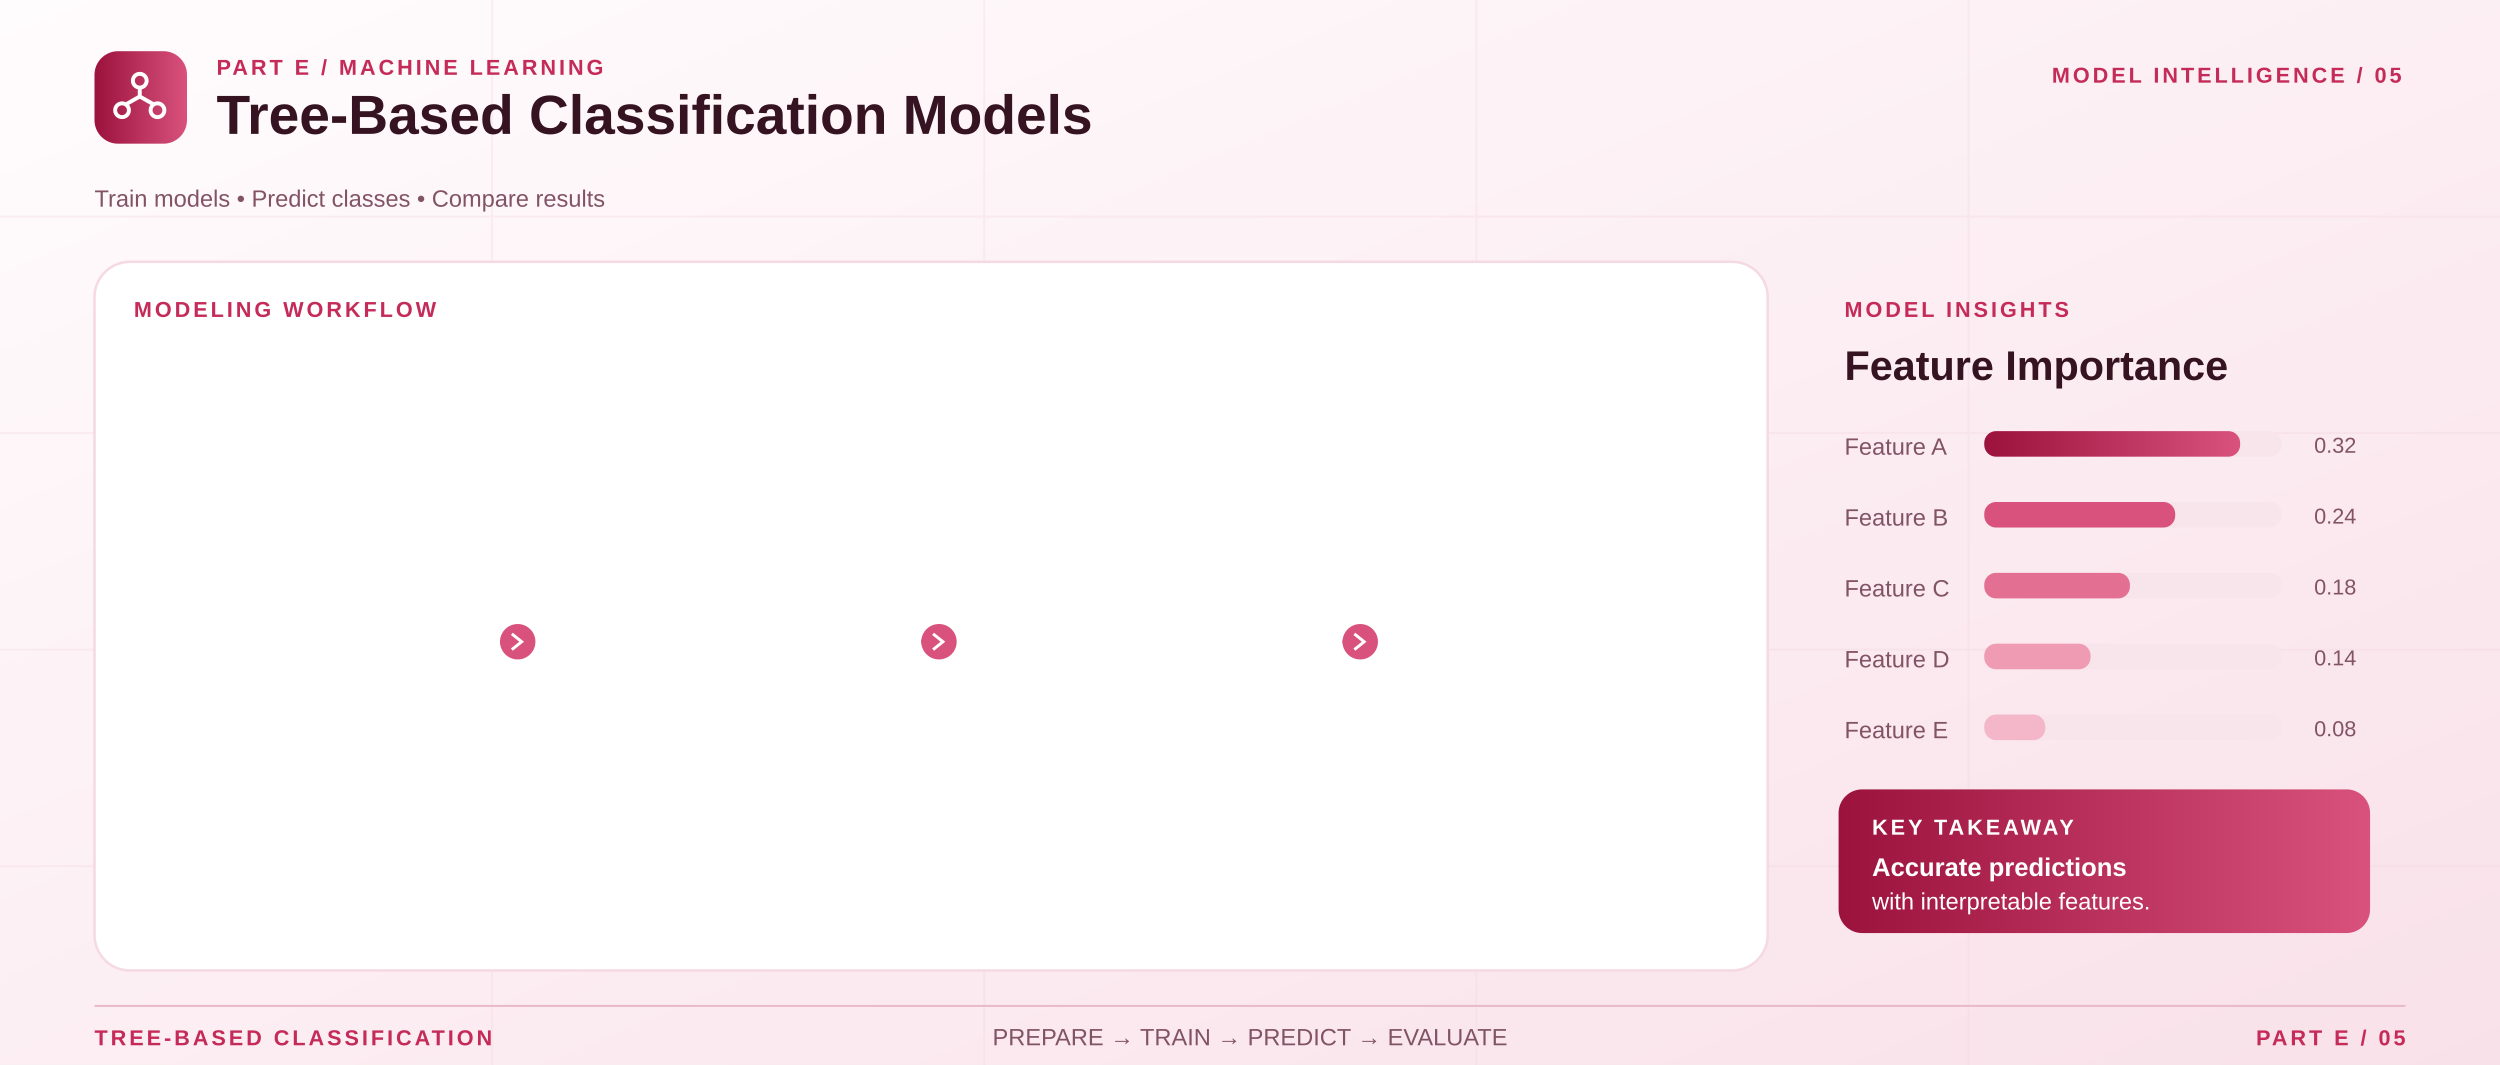
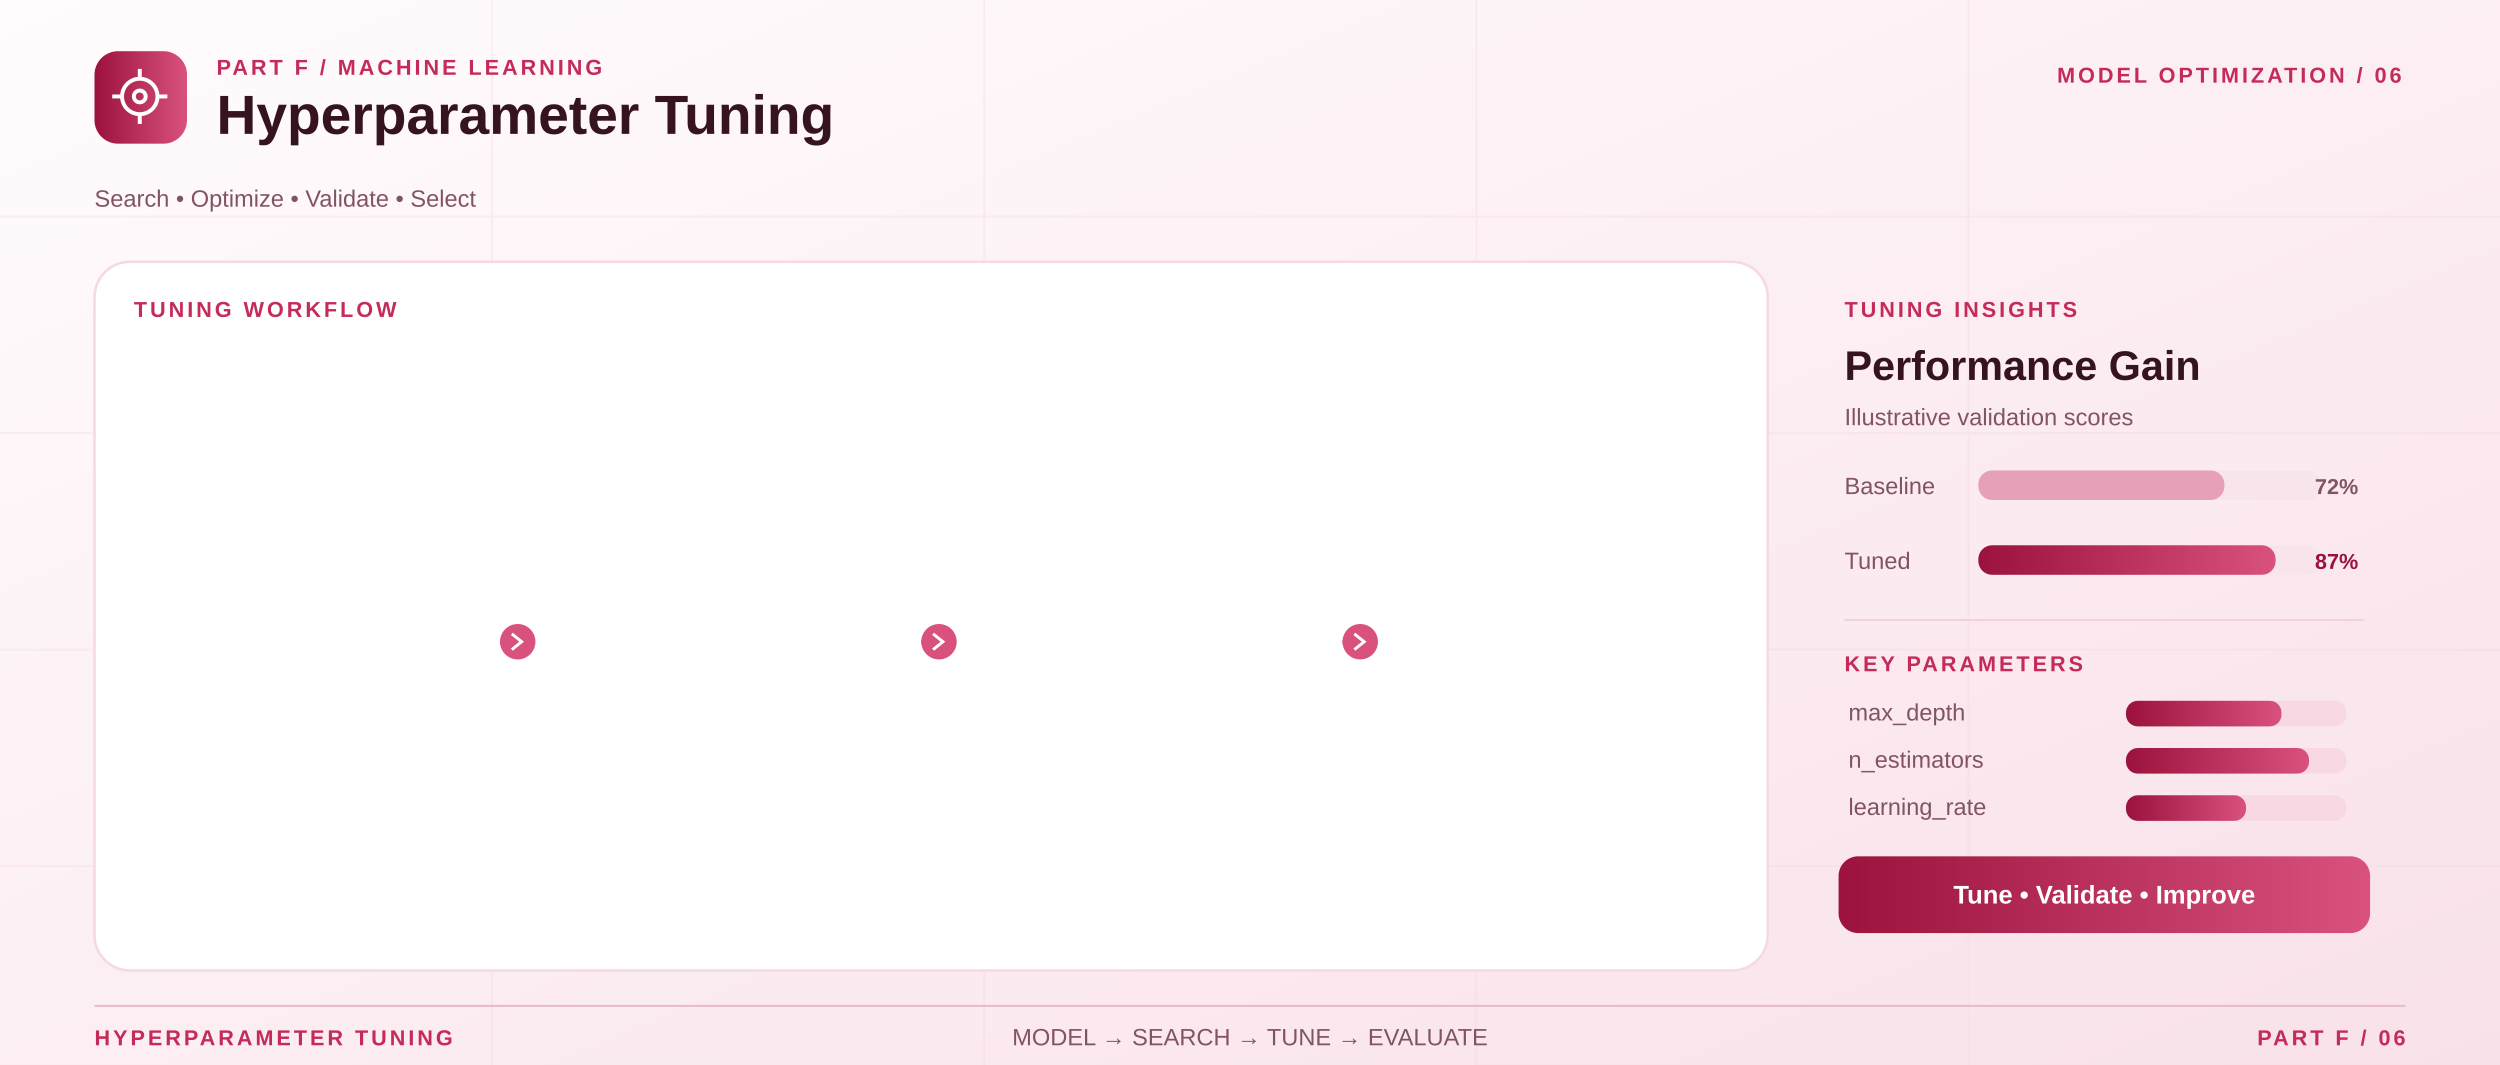
<svg xmlns="http://www.w3.org/2000/svg" width="1270" height="541" viewBox="0 0 1270 541">
  <defs>
    <linearGradient id="bg" x2="1" y2="1">
-       <stop stop-color="#FFFCFD" />
+       <stop offset="0" stop-color="#FFFCFD" />
      <stop offset="1" stop-color="#F9E1E9" />
    </linearGradient>
    <linearGradient id="rose">
-       <stop stop-color="#9B123C" />
+       <stop offset="0" stop-color="#9B123C" />
      <stop offset="1" stop-color="#D8527D" />
    </linearGradient>
    <style>
      text{font-family:Arial,Helvetica,sans-serif}
      .title{font-size:28px;font-weight:700;fill:#351321}
      .head{font-size:15px;font-weight:700;fill:#351321}
      .label{font-size:11px;font-weight:700;letter-spacing:1.5px;fill:#C52B59}
      .body{font-size:12px;fill:#815365}
      .panel{fill:#fff;stroke:#F5D9E3;stroke-width:1.3}
      .card{opacity:0;animation:appear .8s ease-out forwards}
-       .c1{animation-delay:.1s}.c2{animation-delay:.25s}
-       .c3{animation-delay:.4s}.c4{animation-delay:.55s}
-       .arrow{animation:arrowPulse 1.8s ease-in-out infinite}
-       .flow{fill:none;stroke:#D8527D;stroke-width:2;stroke-dasharray:4 5;animation:dash 3s linear infinite}
-       .dot{animation:dotPulse 2s ease-in-out infinite;transform-box:fill-box;transform-origin:center}
-       .d2{animation-delay:.25s}.d3{animation-delay:.5s}.d4{animation-delay:.75s}
-       .bar{transform-box:fill-box;transform-origin:left center;animation:grow 1.2s ease-out both}
-       .b2{animation-delay:.2s}.b3{animation-delay:.4s}.b4{animation-delay:.6s}
-       .float{animation:float 3.5s ease-in-out infinite}
-       @keyframes appear{from{opacity:0;transform:translateY(8px)}to{opacity:1;transform:translateY(0)}}
-       @keyframes dash{to{stroke-dashoffset:-36}}
-       @keyframes arrowPulse{0%,100%{opacity:.7}50%{opacity:1}}
-       @keyframes dotPulse{0%,100%{opacity:1}50%{opacity:.4}}
+       .c1{animation-delay:.1s}
+       .c2{animation-delay:.3s}
+       .c3{animation-delay:.5s}
+       .c4{animation-delay:.7s}
+       .flow{fill:none;stroke:#D8527D;stroke-width:2;stroke-dasharray:5 5;animation:dash 2s linear infinite}
+       .pulse{animation:pulse 2.2s ease-in-out infinite}
+       .bar{transform-box:fill-box;transform-origin:left center;animation:grow 1.5s ease-out both}
+       .b2{animation-delay:.25s}
+       .b3{animation-delay:.5s}
+       .b4{animation-delay:.75s}
+       .float{animation:float 3s ease-in-out infinite}
+       @keyframes appear{
+         from{opacity:0;transform:translateY(10px)}
+         to{opacity:1;transform:translateY(0)}
+       }
+       @keyframes dash{to{stroke-dashoffset:-40}}
+       @keyframes pulse{0%,100%{opacity:1}50%{opacity:.5}}
      @keyframes grow{from{transform:scaleX(0)}to{transform:scaleX(1)}}
      @keyframes float{0%,100%{transform:translateY(0)}50%{transform:translateY(-3px)}}
    </style>
  </defs>
  <rect width="1270" height="541" fill="url(#bg)" />
  <g opacity=".3" stroke="#F0D1DC">
    <path d="M0 110H1270M0 220H1270M0 330H1270M0 440H1270" />
    <path d="M250 0V541M500 0V541M750 0V541M1000 0V541" />
  </g>
  <rect x="48" y="26" width="47" height="47" rx="12" fill="url(#rose)" />
  <g transform="translate(71 49)" stroke="#fff" fill="none" stroke-width="2">
-     <circle cy="-8" r="3.5" />
-     <circle cx="-9" cy="7" r="3.5" />
-     <circle cx="9" cy="7" r="3.5" />
-     <path d="M0 -4V0L-7 4M0 0L7 4" />
-   </g>
-   <text x="110" y="38" class="label">PART E / MACHINE LEARNING</text>
-   <text x="110" y="68" class="title">Tree-Based Classification Models</text>
-   <text x="48" y="105" class="body">Train models • Predict classes • Compare results</text>
-   <text x="1220" y="42" text-anchor="end" class="label">MODEL INTELLIGENCE / 05</text>
+     <circle r="9" />
+     <path d="M0 -14V-9M0 9V14M-14 0H-9M9 0H14" />
+     <circle r="3" />
+   </g>
+   <text x="110" y="38" class="label">PART F / MACHINE LEARNING</text>
+   <text x="110" y="68" class="title">Hyperparameter Tuning</text>
+   <text x="48" y="105" class="body">Search • Optimize • Validate • Select</text>
+   <text x="1220" y="42" text-anchor="end" class="label">MODEL OPTIMIZATION / 06</text>
  <rect x="48" y="133" width="850" height="360" rx="18" class="panel" />
-   <text x="68" y="161" class="label">MODELING WORKFLOW</text>
+   <text x="68" y="161" class="label">TUNING WORKFLOW</text>
  <g class="card c1">
    <rect x="62" y="180" width="190" height="294" rx="13" fill="#FFF8FA" stroke="#F5D9E3" />
    <circle cx="85" cy="207" r="14" fill="#F8D8E3" />
    <g transform="translate(85 207)" stroke="#9B123C" fill="none" stroke-width="1.7">
-       <ellipse rx="7" ry="3" cy="-5" />
-       <path d="M-7 -5V5C-7 9 7 9 7 5V-5M-7 0C-7 4 7 4 7 0" />
-     </g>
-     <text x="107" y="203" class="label">01 / INPUT</text>
-     <text x="78" y="239" class="head">Prepared Dataset</text>
-     <rect x="77" y="257" width="160" height="102" rx="7" fill="#FCECF1" />
-     <rect x="77" y="257" width="160" height="23" rx="7" fill="#F7D5E1" />
-     <path d="M77 280H237M77 305H237M77 330H237M130 257V359M184 257V359" stroke="#EEC2D1" />
-     <g font-size="9" fill="#8F193C" font-weight="700">
-       <text x="83" y="272">Feature A</text>
-       <text x="136" y="272">Feature B</text>
-       <text x="190" y="272">Target</text>
-     </g>
-     <g fill="#E9A8BD">
-       <rect x="84" y="288" width="35" height="7" rx="3" />
-       <rect x="137" y="288" width="35" height="7" rx="3" />
-       <rect x="84" y="313" width="35" height="7" rx="3" />
-       <rect x="137" y="313" width="35" height="7" rx="3" />
-       <rect x="84" y="338" width="35" height="7" rx="3" />
-       <rect x="137" y="338" width="35" height="7" rx="3" />
-     </g>
-     <g fill="#B62250">
-       <circle cx="210" cy="292" r="5" />
-       <circle cx="210" cy="317" r="5" />
-       <circle cx="210" cy="342" r="5" />
-     </g>
-     <text x="78" y="392" class="body">Clean features</text>
-     <text x="78" y="411" class="body">and target labels</text>
+       <rect x="-7" y="-7" width="14" height="14" rx="3" />
+       <path d="M-3 -3H3M-3 1H3" />
+     </g>
+     <text x="107" y="203" class="label">01 / MODEL</text>
+     <text x="78" y="239" class="head">Choose Model</text>
+     <rect x="77" y="257" width="160" height="52" rx="8" fill="#FCECF1" />
+     <g transform="translate(98 283)" stroke="#9B123C" fill="none" stroke-width="1.7">
+       <circle cy="-7" r="3" />
+       <circle cx="-7" cy="6" r="3" />
+       <circle cx="7" cy="6" r="3" />
+       <path d="M0 -4V0L-7 3M0 0L7 3" />
+     </g>
+     <text x="117" y="280" font-size="12" font-weight="700" fill="#351321">Decision Tree</text>
+     <text x="117" y="295" class="body">Base estimator</text>
+     <rect x="77" y="317" width="160" height="52" rx="8" fill="#FCECF1" />
+     <g transform="translate(98 343)" stroke="#9B123C" fill="none" stroke-width="1.7">
+       <path d="M-9 7L-6 -7L-2 7M1 7L4 -6L8 7M-11 9H10" />
+     </g>
+     <text x="117" y="340" font-size="12" font-weight="700" fill="#351321">Random Forest</text>
+     <text x="117" y="355" class="body">Ensemble model</text>
+     <text x="78" y="401" class="body">Define parameters</text>
+     <text x="78" y="419" class="body">to improve results</text>
    <rect x="78" y="436" width="117" height="23" rx="11" fill="#F8DDE7" />
-     <text x="136" y="451" text-anchor="middle" font-size="10" font-weight="700" fill="#9B123C">TRAIN / TEST SPLIT</text>
+     <text x="136" y="451" text-anchor="middle" font-size="10" font-weight="700" fill="#9B123C">MODEL SETUP</text>
  </g>
  <path d="M254 326H271" class="flow" />
-   <circle cx="263" cy="326" r="9" fill="#D8527D" class="arrow" />
+   <circle cx="263" cy="326" r="9" fill="#D8527D" class="pulse" />
  <path d="M260 322L265 326L260 330" fill="none" stroke="#fff" stroke-width="1.5" />
  <g class="card c2">
    <rect x="276" y="180" width="190" height="294" rx="13" fill="#FFF8FA" stroke="#F5D9E3" />
    <circle cx="299" cy="207" r="14" fill="#F8D8E3" />
    <g transform="translate(299 207)" stroke="#9B123C" fill="none" stroke-width="1.7">
-       <circle cy="-6" r="3" />
-       <circle cx="-7" cy="6" r="3" />
-       <circle cx="7" cy="6" r="3" />
-       <path d="M0 -3V0L-7 3M0 0L7 3" />
-     </g>
-     <text x="321" y="203" class="label">02 / TRAIN</text>
-     <text x="292" y="239" class="head">Tree-Based Models</text>
-     <rect x="291" y="257" width="160" height="48" rx="8" fill="#FCECF1" />
-     <g transform="translate(311 279)" stroke="#9B123C" fill="none" stroke-width="1.7">
-       <circle cy="-7" r="3" />
-       <circle cx="-7" cy="7" r="3" />
-       <circle cx="7" cy="7" r="3" />
-       <path d="M0 -4V0L-7 4M0 0L7 4" />
-     </g>
-     <text x="331" y="276" font-size="12" font-weight="700" fill="#351321">Decision Tree</text>
-     <text x="331" y="291" class="body">Single tree</text>
-     <rect x="291" y="313" width="160" height="48" rx="8" fill="#FCECF1" />
-     <g transform="translate(311 337)" stroke="#9B123C" fill="none" stroke-width="1.6">
-       <path d="M-9 7L-6 -7L-2 7M1 7L4 -6L8 7M-11 9H10" />
-     </g>
-     <text x="331" y="332" font-size="12" font-weight="700" fill="#351321">Random Forest</text>
-     <text x="331" y="347" class="body">Multiple trees</text>
-     <rect x="291" y="369" width="160" height="48" rx="8" fill="#FCECF1" />
-     <g transform="translate(311 393)" stroke="#9B123C" fill="none" stroke-width="1.6">
-       <rect x="-8" y="-7" width="16" height="13" rx="2" />
-       <path d="M-5 -10H11V2M-11 -2H5V10" />
-     </g>
-     <text x="331" y="388" font-size="12" font-weight="700" fill="#351321">Gradient Boosting</text>
-     <text x="331" y="403" class="body">Sequential learning</text>
-     <text x="292" y="444" class="body">Train and compare</text>
+       <circle r="7" />
+       <path d="M5 5L10 10M-3 0H3M0 -3V3" />
+     </g>
+     <text x="321" y="203" class="label">02 / SEARCH</text>
+     <text x="292" y="239" class="head">Search Methods</text>
+     <rect x="291" y="257" width="160" height="68" rx="8" fill="#FCECF1" />
+     <g transform="translate(307 273)" stroke="#9B123C" fill="none" stroke-width="1.5">
+       <rect width="16" height="16" rx="2" />
+       <path d="M5 0V16M11 0V16M0 5H16M0 11H16" />
+     </g>
+     <text x="333" y="275" font-size="12" font-weight="700" fill="#351321">Grid Search</text>
+     <text x="303" y="296" class="body">Tests combinations</text>
+     <text x="303" y="311" class="body">systematically</text>
+     <rect x="291" y="334" width="160" height="68" rx="8" fill="#FCECF1" />
+     <g transform="translate(315 351)" stroke="#9B123C" fill="none" stroke-width="1.6">
+       <circle cx="-5" cy="-4" r="3" />
+       <circle cx="6" cy="-6" r="3" />
+       <circle cx="2" cy="6" r="3" />
+       <circle cx="-8" cy="8" r="2" />
+     </g>
+     <text x="333" y="352" font-size="12" font-weight="700" fill="#351321">Random Search</text>
+     <text x="303" y="374" class="body">Samples parameter</text>
+     <text x="303" y="389" class="body">combinations</text>
+     <text x="292" y="444" class="body">Compare search results</text>
  </g>
  <path d="M468 326H485" class="flow" />
-   <circle cx="477" cy="326" r="9" fill="#D8527D" class="arrow" />
+   <circle cx="477" cy="326" r="9" fill="#D8527D" class="pulse" />
  <path d="M474 322L479 326L474 330" fill="none" stroke="#fff" stroke-width="1.5" />
  <g class="card c3">
    <rect x="490" y="180" width="190" height="294" rx="13" fill="#FFF8FA" stroke="#F5D9E3" />
    <circle cx="513" cy="207" r="14" fill="#F8D8E3" />
-     <g transform="translate(513 207)" stroke="#9B123C" fill="none" stroke-width="1.8">
-       <path d="M-8 7L-2 1L2 4L8 -6M3 -6H8V-1" />
-     </g>
-     <text x="535" y="203" class="label">03 / PREDICT</text>
-     <text x="506" y="239" class="head">Class Prediction</text>
+     <g transform="translate(513 207)" stroke="#9B123C" fill="none" stroke-width="1.7">
+       <path d="M-8 -6H8M-8 0H8M-8 6H8" />
+       <circle cx="-2" cy="-6" r="2.5" fill="#fff" />
+       <circle cx="4" cy="0" r="2.5" fill="#fff" />
+       <circle cx="-4" cy="6" r="2.5" fill="#fff" />
+     </g>
+     <text x="535" y="203" class="label">03 / TUNE</text>
+     <text x="506" y="239" class="head">Adjust Parameters</text>
    <rect x="505" y="257" width="160" height="140" rx="9" fill="#FFF1F6" stroke="#F3D3DE" />
-     <path d="M517 331C540 316 550 353 574 326S618 308 649 329" stroke="#D8527D" stroke-width="1.5" stroke-dasharray="4 4" fill="none" class="flow" />
-     <g fill="#B62250">
-       <circle cx="523" cy="281" r="4" class="dot" />
-       <circle cx="541" cy="295" r="4" class="dot d2" />
-       <circle cx="558" cy="278" r="4" class="dot d3" />
-       <circle cx="571" cy="301" r="4" class="dot d4" />
-       <circle cx="590" cy="285" r="4" class="dot" />
-       <circle cx="610" cy="300" r="4" class="dot d2" />
-       <circle cx="527" cy="350" r="4" class="dot d3" />
-       <circle cx="552" cy="365" r="4" class="dot d4" />
-     </g>
-     <g fill="#F18AAA">
-       <circle cx="591" cy="350" r="4" class="dot d2" />
-       <circle cx="613" cy="365" r="4" class="dot d3" />
-       <circle cx="640" cy="348" r="4" class="dot d4" />
-       <circle cx="650" cy="370" r="4" class="dot" />
-       <circle cx="627" cy="332" r="4" class="dot d2" />
-       <circle cx="643" cy="282" r="4" class="dot d3" />
-     </g>
-     <circle cx="522" cy="424" r="5" fill="#B62250" />
-     <text x="534" y="428" class="body">Class 0 / Class 1</text>
-     <text x="506" y="454" class="body">Predict unseen data</text>
+     <text x="518" y="279" font-size="12" font-weight="700" fill="#351321">max_depth</text>
+     <path d="M519 291H649" stroke="#F1C6D5" stroke-width="5" stroke-linecap="round" />
+     <path d="M519 291H595" stroke="url(#rose)" stroke-width="5" stroke-linecap="round" class="bar" />
+     <circle cx="595" cy="291" r="6" fill="#B62250" class="pulse" />
+     <text x="518" y="316" font-size="12" font-weight="700" fill="#351321">n_estimators</text>
+     <path d="M519 328H649" stroke="#F1C6D5" stroke-width="5" stroke-linecap="round" />
+     <path d="M519 328H620" stroke="url(#rose)" stroke-width="5" stroke-linecap="round" class="bar b2" />
+     <circle cx="620" cy="328" r="6" fill="#B62250" class="pulse" />
+     <text x="518" y="353" font-size="12" font-weight="700" fill="#351321">learning_rate</text>
+     <path d="M519 365H649" stroke="#F1C6D5" stroke-width="5" stroke-linecap="round" />
+     <path d="M519 365H575" stroke="url(#rose)" stroke-width="5" stroke-linecap="round" class="bar b3" />
+     <circle cx="575" cy="365" r="6" fill="#B62250" class="pulse" />
+     <text x="506" y="427" class="body">Optimize settings</text>
+     <text x="506" y="447" class="body">Cross-validation</text>
  </g>
  <path d="M682 326H699" class="flow" />
-   <circle cx="691" cy="326" r="9" fill="#D8527D" class="arrow" />
+   <circle cx="691" cy="326" r="9" fill="#D8527D" class="pulse" />
  <path d="M688 322L693 326L688 330" fill="none" stroke="#fff" stroke-width="1.5" />
  <g class="card c4">
    <rect x="704" y="180" width="180" height="294" rx="13" fill="#FFF8FA" stroke="#F5D9E3" />
    <circle cx="727" cy="207" r="14" fill="#F8D8E3" />
    <g transform="translate(727 207)" stroke="#9B123C" fill="none" stroke-width="1.8">
-       <path d="M-8 7V-2H-3V7M-1 7V-8H4V7M6 7V1H10V7M-10 9H12" />
-     </g>
-     <text x="749" y="203" class="label">04 / SCORE</text>
-     <text x="720" y="239" class="head">Model Evaluation</text>
-     <g font-size="11" fill="#815365">
-       <text x="721" y="271">Accuracy</text>
-       <text x="866" y="271" text-anchor="end" fill="#9B123C">92%</text>
-       <rect x="721" y="278" width="145" height="7" rx="3" fill="#F5D9E3" />
-       <rect x="721" y="278" width="133" height="7" rx="3" fill="url(#rose)" class="bar" />
-       <text x="721" y="308">Precision</text>
-       <text x="866" y="308" text-anchor="end" fill="#9B123C">89%</text>
-       <rect x="721" y="315" width="145" height="7" rx="3" fill="#F5D9E3" />
-       <rect x="721" y="315" width="129" height="7" rx="3" fill="url(#rose)" class="bar b2" />
-       <text x="721" y="345">Recall</text>
-       <text x="866" y="345" text-anchor="end" fill="#9B123C">87%</text>
-       <rect x="721" y="352" width="145" height="7" rx="3" fill="#F5D9E3" />
-       <rect x="721" y="352" width="126" height="7" rx="3" fill="url(#rose)" class="bar b3" />
-       <text x="721" y="382">F1-Score</text>
-       <text x="866" y="382" text-anchor="end" fill="#9B123C">88%</text>
-       <rect x="721" y="389" width="145" height="7" rx="3" fill="#F5D9E3" />
-       <rect x="721" y="389" width="128" height="7" rx="3" fill="url(#rose)" class="bar b4" />
-     </g>
-     <text x="721" y="432" class="body">Compare test results</text>
-     <text x="721" y="451" class="body">Select best model</text>
+       <path d="M-9 8L-3 1L1 4L9 -7M4 -7H9V-2" />
+     </g>
+     <text x="749" y="203" class="label">04 / RESULTS</text>
+     <text x="720" y="239" class="head">Best Performance</text>
+     <rect x="720" y="257" width="148" height="104" rx="9" fill="#FCECF1" />
+     <text x="733" y="278" class="body">Before tuning</text>
+     <rect x="733" y="286" width="122" height="9" rx="4" fill="#F1D0DC" />
+     <rect x="733" y="286" width="89" height="9" rx="4" fill="#E6A0B8" class="bar b2" />
+     <text x="733" y="316" class="body">After tuning</text>
+     <rect x="733" y="324" width="122" height="9" rx="4" fill="#F1D0DC" />
+     <rect x="733" y="324" width="109" height="9" rx="4" fill="url(#rose)" class="bar b3" />
+     <text x="733" y="350" font-size="10" fill="#9B123C">Illustrative scores</text>
+     <text x="721" y="392" class="body">Compare validation</text>
+     <text x="721" y="410" class="body">scores and select</text>
+     <text x="721" y="428" class="body">best settings</text>
+     <rect x="721" y="440" width="113" height="22" rx="11" fill="#F8DDE7" />
+     <text x="777" y="455" text-anchor="middle" font-size="10" font-weight="700" fill="#9B123C">BEST MODEL</text>
  </g>
  <rect x="916" y="133" width="306" height="360" rx="18" class="panel card" />
-   <text x="937" y="161" class="label">MODEL INSIGHTS</text>
-   <text x="937" y="193" class="title" style="font-size:21px">Feature Importance</text>
+   <text x="937" y="161" class="label">TUNING INSIGHTS</text>
+   <text x="937" y="193" class="title" style="font-size:21px">Performance Gain</text>
+   <text x="937" y="216" class="body">Illustrative validation scores</text>
+   <text x="937" y="251" class="body">Baseline</text>
+   <rect x="1005" y="239" width="174" height="15" rx="7" fill="#F8E4EB" />
+   <rect x="1005" y="239" width="125" height="15" rx="7" fill="#E6A0B8" class="bar" />
+   <text x="1198" y="251" text-anchor="end" font-size="11" font-weight="700" fill="#815365">72%</text>
+   <text x="937" y="289" class="body">Tuned</text>
+   <rect x="1005" y="277" width="174" height="15" rx="7" fill="#F8E4EB" />
+   <rect x="1005" y="277" width="151" height="15" rx="7" fill="url(#rose)" class="bar b2" />
+   <text x="1198" y="289" text-anchor="end" font-size="11" font-weight="700" fill="#9B123C">87%</text>
+   <path d="M937 315H1201" stroke="#F0D1DC" />
+   <text x="937" y="341" class="label">KEY PARAMETERS</text>
  <g font-size="12" fill="#815365">
-     <text x="937" y="231">Feature A</text>
-     <text x="937" y="267">Feature B</text>
-     <text x="937" y="303">Feature C</text>
-     <text x="937" y="339">Feature D</text>
-     <text x="937" y="375">Feature E</text>
-   </g>
-   <g>
-     <rect x="1008" y="219" width="151" height="13" rx="6" fill="#F8E4EB" />
-     <rect x="1008" y="219" width="130" height="13" rx="6" fill="url(#rose)" class="bar" />
-     <rect x="1008" y="255" width="151" height="13" rx="6" fill="#F8E4EB" />
-     <rect x="1008" y="255" width="97" height="13" rx="6" fill="#D8527D" class="bar b2" />
-     <rect x="1008" y="291" width="151" height="13" rx="6" fill="#F8E4EB" />
-     <rect x="1008" y="291" width="74" height="13" rx="6" fill="#E36F93" class="bar b3" />
-     <rect x="1008" y="327" width="151" height="13" rx="6" fill="#F8E4EB" />
-     <rect x="1008" y="327" width="54" height="13" rx="6" fill="#EF9BB4" class="bar b4" />
-     <rect x="1008" y="363" width="151" height="13" rx="6" fill="#F8E4EB" />
-     <rect x="1008" y="363" width="31" height="13" rx="6" fill="#F3B7C9" class="bar" />
-   </g>
-   <g font-size="11" fill="#815365" text-anchor="end">
-     <text x="1197" y="230">0.32</text>
-     <text x="1197" y="266">0.24</text>
-     <text x="1197" y="302">0.18</text>
-     <text x="1197" y="338">0.14</text>
-     <text x="1197" y="374">0.08</text>
-   </g>
-   <rect x="934" y="401" width="270" height="73" rx="12" fill="url(#rose)" />
-   <text x="951" y="424" font-size="11" font-weight="700" letter-spacing="1.5" fill="#fff">KEY TAKEAWAY</text>
-   <text x="951" y="445" font-size="13" font-weight="700" fill="#fff">Accurate predictions</text>
-   <text x="951" y="462" font-size="12" fill="#fff">with interpretable features.</text>
+     <text x="939" y="366">max_depth</text>
+     <text x="939" y="390">n_estimators</text>
+     <text x="939" y="414">learning_rate</text>
+   </g>
+   <g fill="#F8D8E3">
+     <rect x="1080" y="356" width="112" height="13" rx="6" />
+     <rect x="1080" y="380" width="112" height="13" rx="6" />
+     <rect x="1080" y="404" width="112" height="13" rx="6" />
+   </g>
+   <g fill="url(#rose)">
+     <rect x="1080" y="356" width="79" height="13" rx="6" class="bar" />
+     <rect x="1080" y="380" width="93" height="13" rx="6" class="bar b2" />
+     <rect x="1080" y="404" width="61" height="13" rx="6" class="bar b3" />
+   </g>
+   <rect x="934" y="435" width="270" height="39" rx="10" fill="url(#rose)" />
+   <text x="1069" y="459" text-anchor="middle" font-size="13" font-weight="700" fill="#fff">Tune • Validate • Improve</text>
  <path d="M48 511H1222" stroke="#E9B8C9" />
-   <text x="48" y="531" class="label">TREE-BASED CLASSIFICATION</text>
-   <text x="635" y="531" text-anchor="middle" class="body">PREPARE → TRAIN → PREDICT → EVALUATE</text>
-   <text x="1222" y="531" text-anchor="end" class="label">PART E / 05</text>
+   <text x="48" y="531" class="label">HYPERPARAMETER TUNING</text>
+   <text x="635" y="531" text-anchor="middle" class="body">MODEL → SEARCH → TUNE → EVALUATE</text>
+   <text x="1222" y="531" text-anchor="end" class="label">PART F / 06</text>
</svg>
